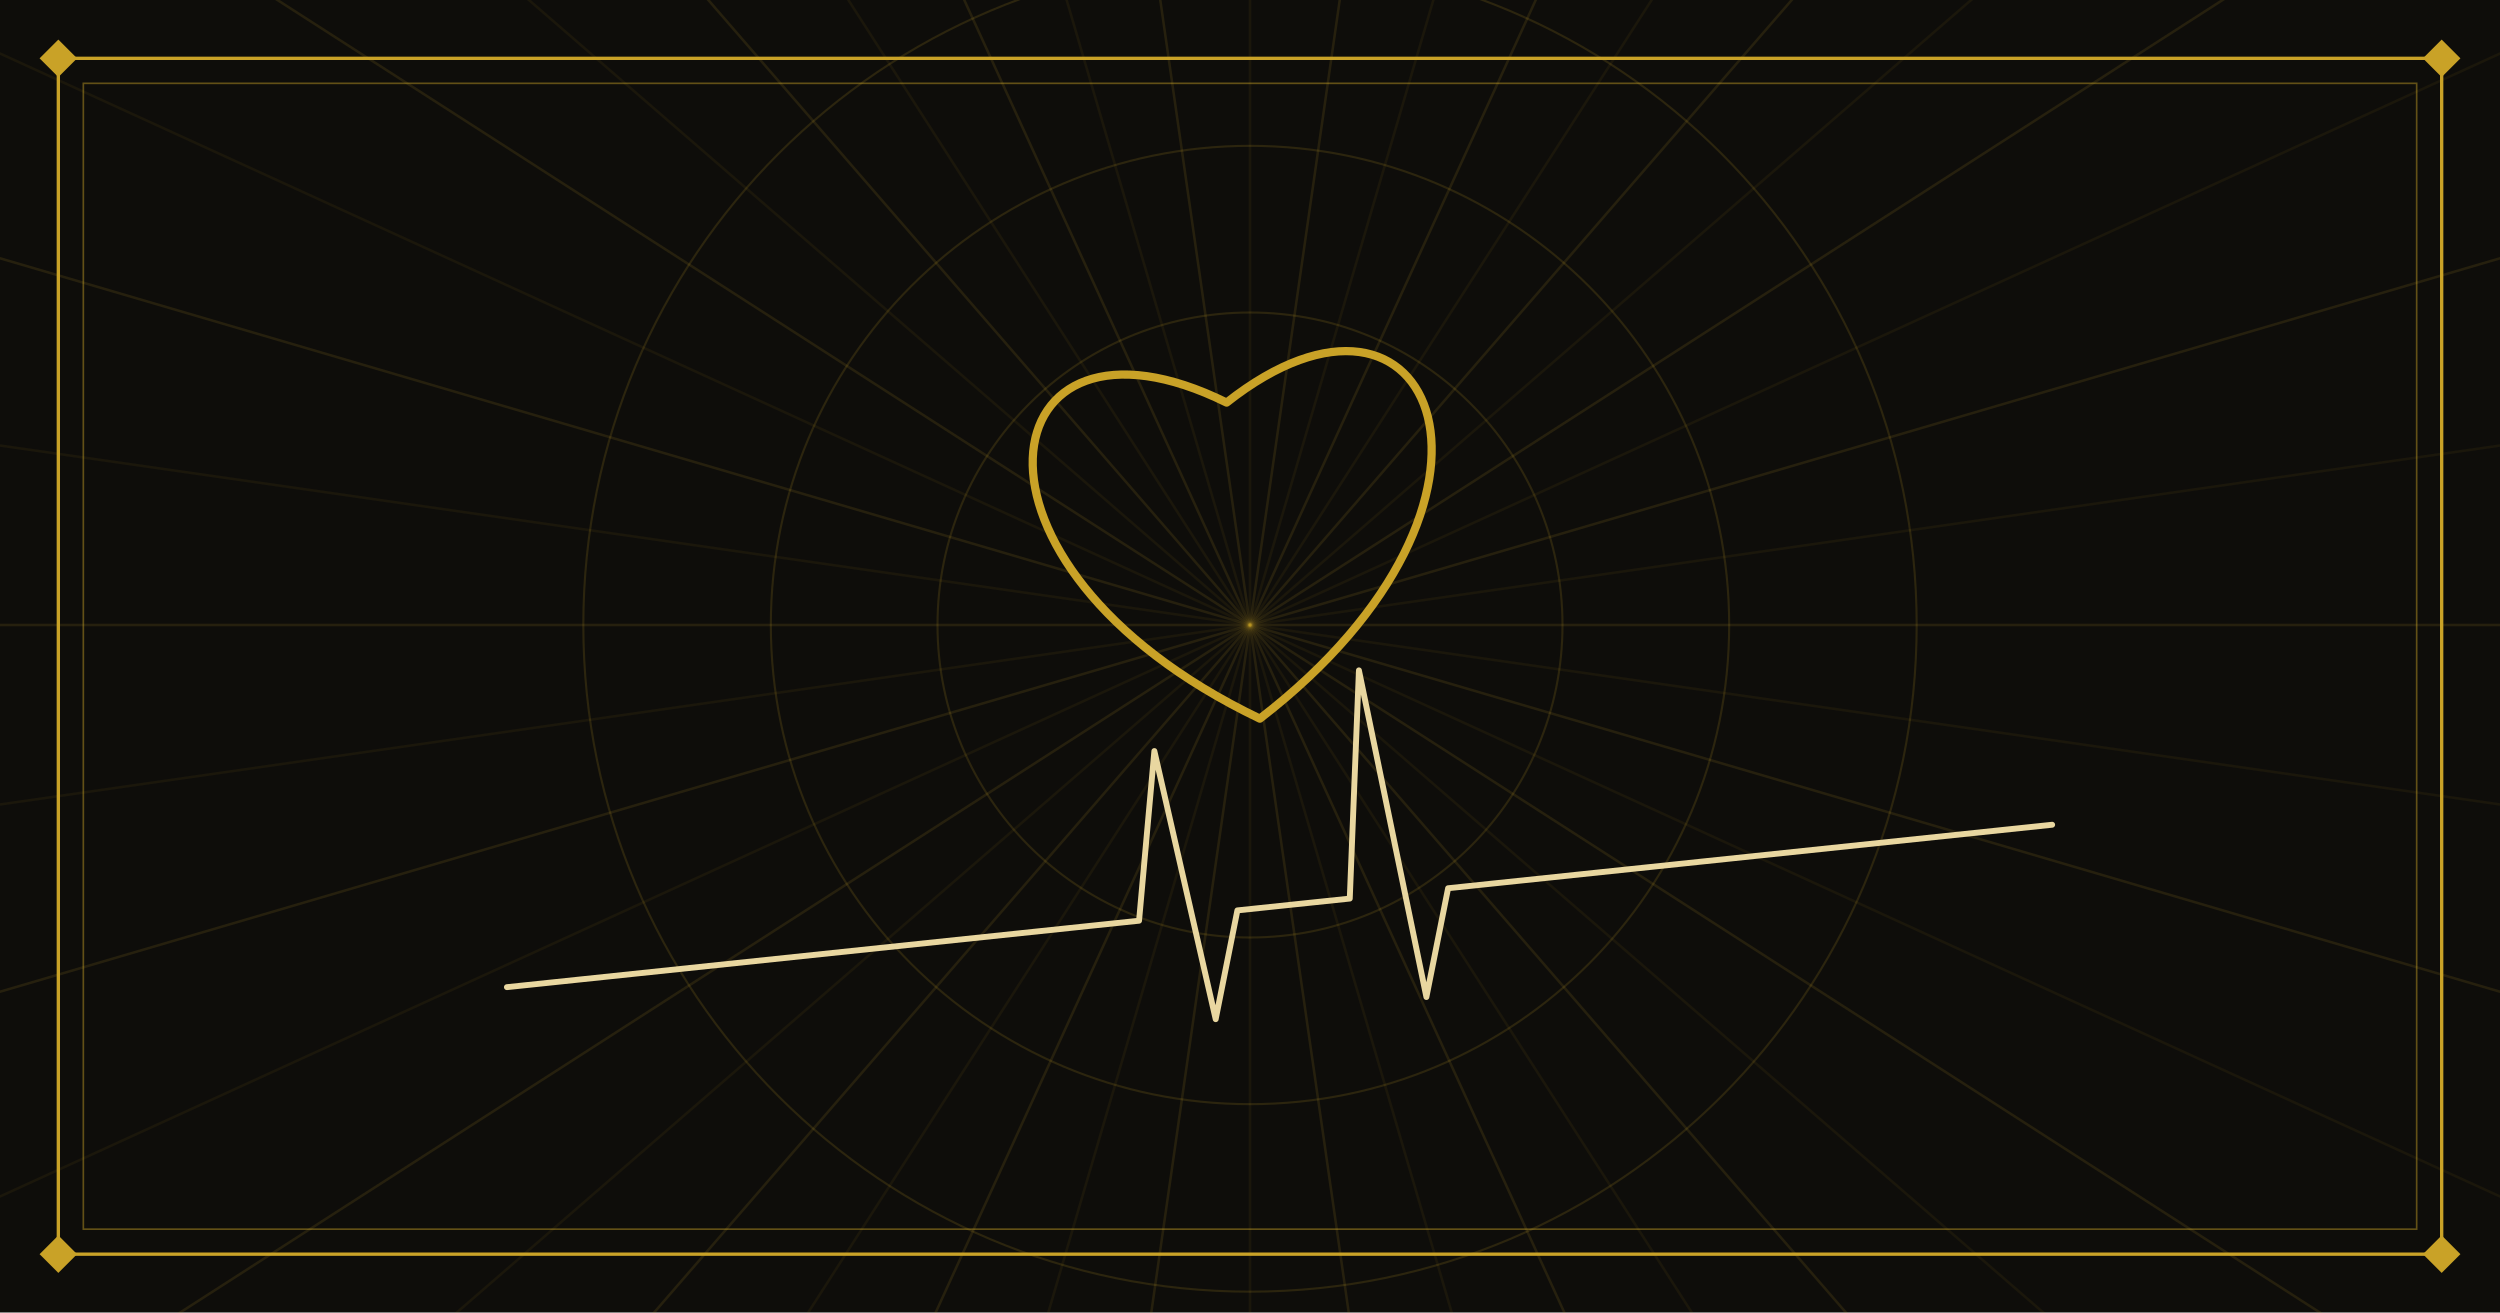
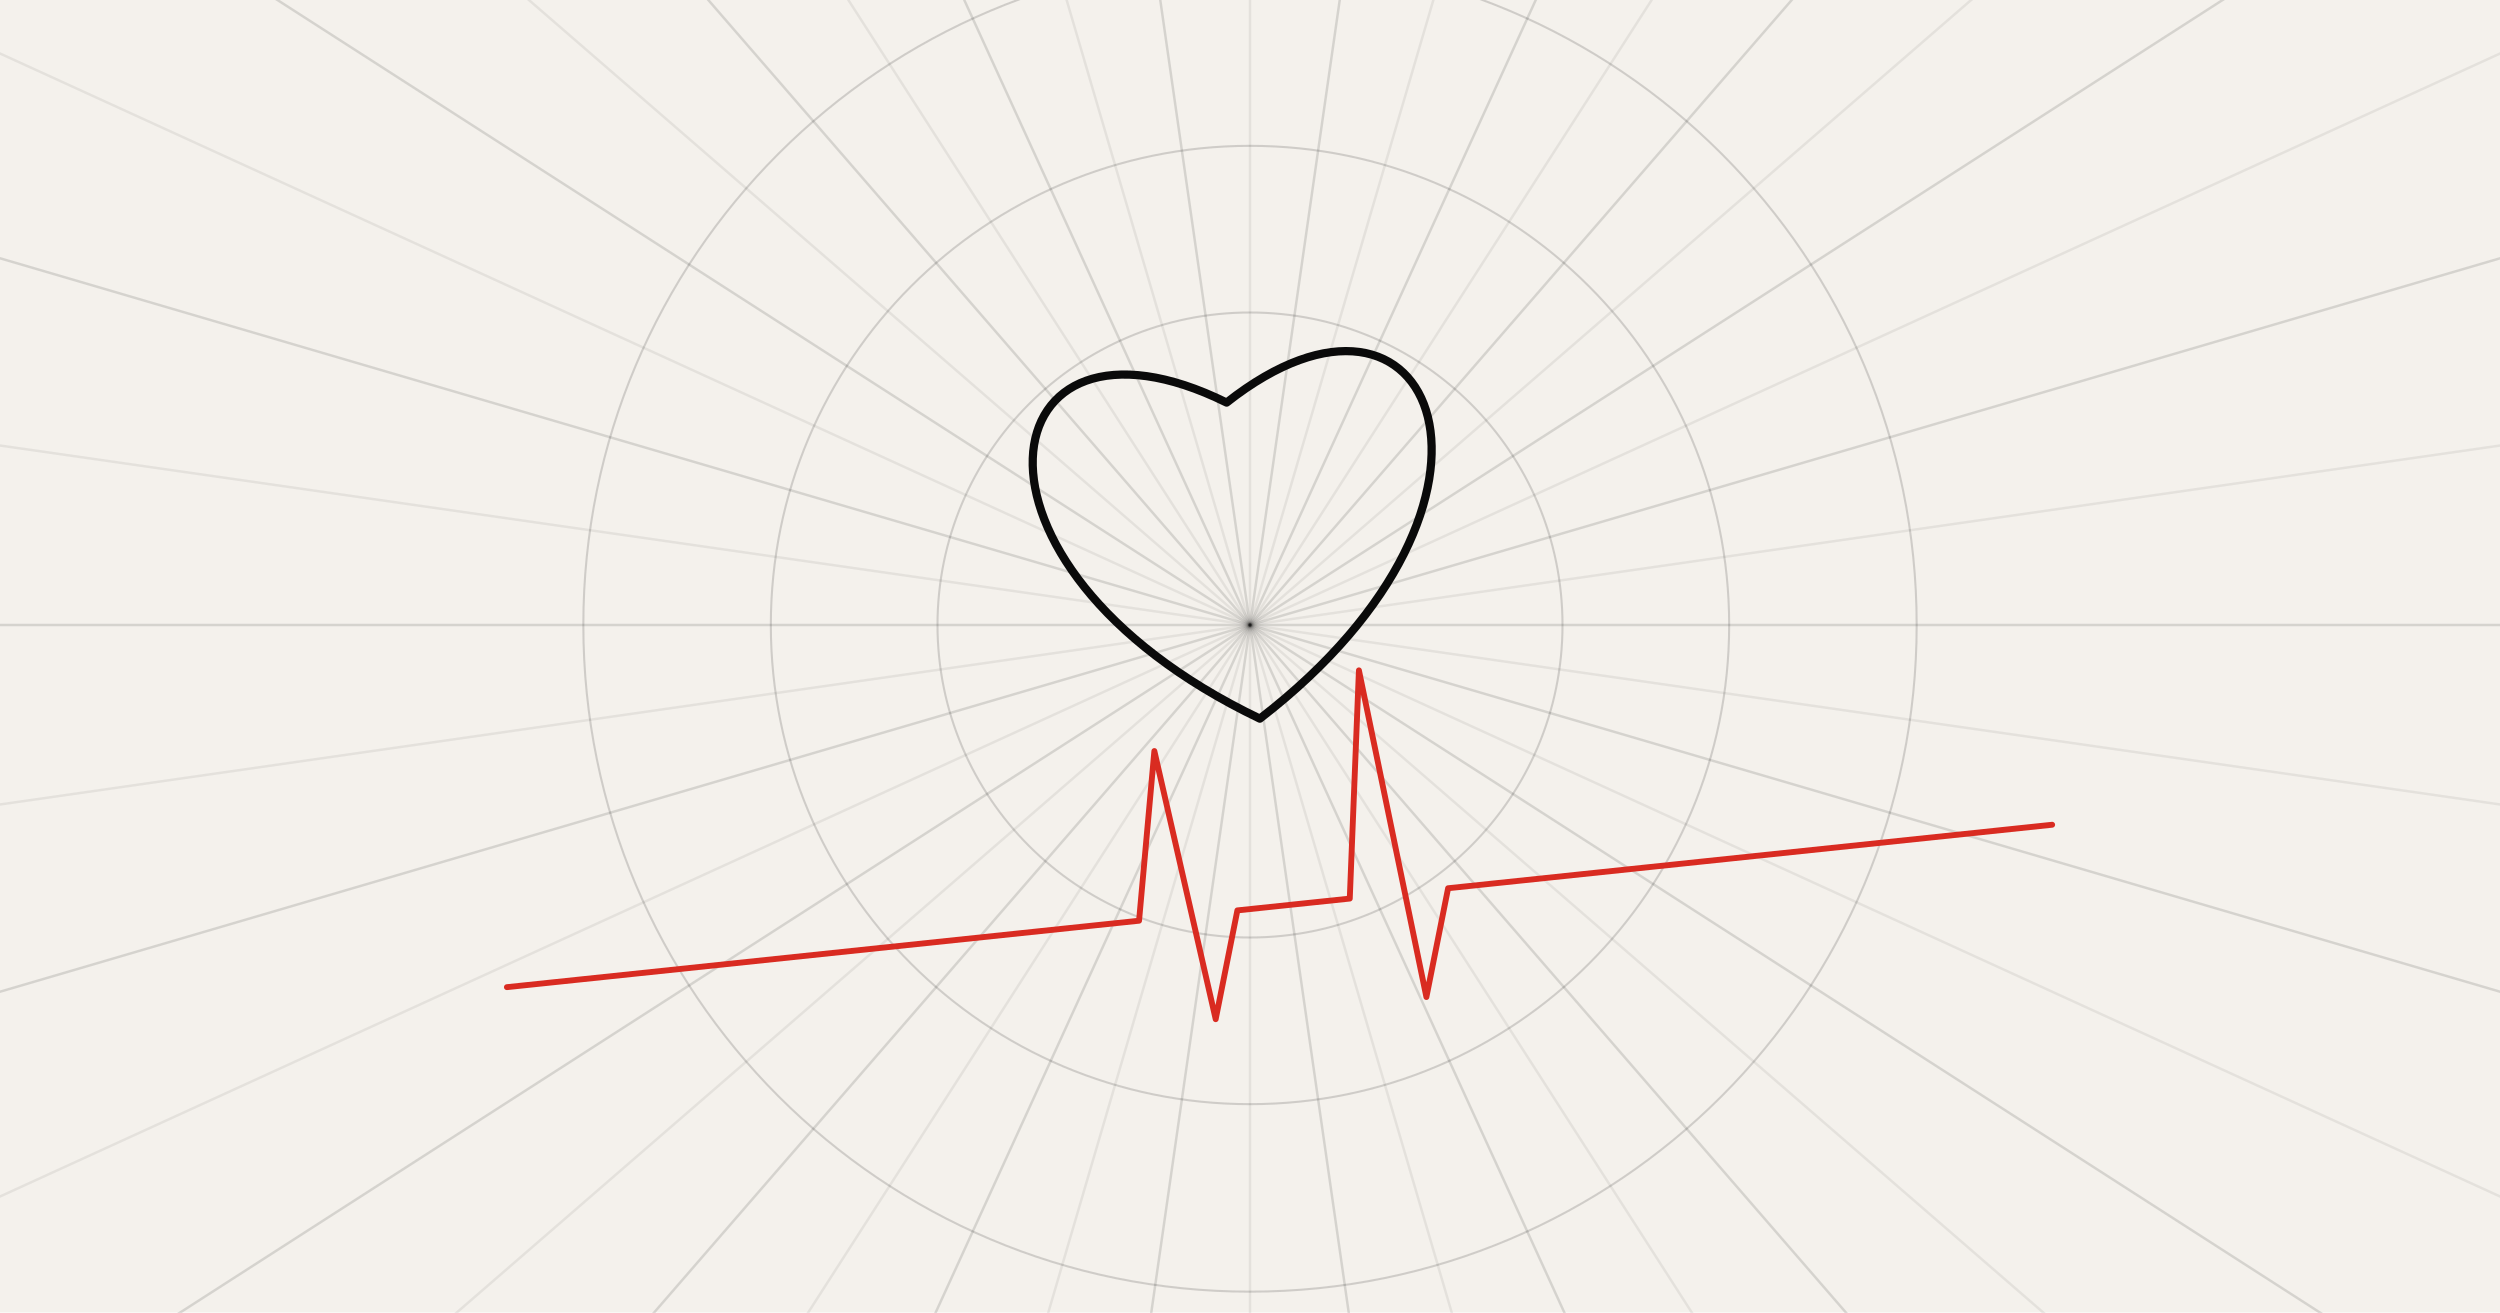
<svg xmlns="http://www.w3.org/2000/svg" viewBox="0 0 1200 630" width="1200" height="630">
-   <rect width="1200" height="630" fill="#0E0D0A" />
-   <line x1="600" y1="300" x2="2000" y2="300" stroke="#C9A227" stroke-opacity="0.13" stroke-width="1.2" />
-   <line x1="600" y1="300" x2="1986" y2="499" stroke="#C9A227" stroke-opacity="0.07" stroke-width="1.2" />
-   <line x1="600" y1="300" x2="1943" y2="694" stroke="#C9A227" stroke-opacity="0.13" stroke-width="1.2" />
-   <line x1="600" y1="300" x2="1873" y2="882" stroke="#C9A227" stroke-opacity="0.07" stroke-width="1.2" />
-   <line x1="600" y1="300" x2="1778" y2="1057" stroke="#C9A227" stroke-opacity="0.13" stroke-width="1.2" />
-   <line x1="600" y1="300" x2="1658" y2="1217" stroke="#C9A227" stroke-opacity="0.07" stroke-width="1.2" />
-   <line x1="600" y1="300" x2="1517" y2="1358" stroke="#C9A227" stroke-opacity="0.13" stroke-width="1.2" />
-   <line x1="600" y1="300" x2="1357" y2="1478" stroke="#C9A227" stroke-opacity="0.07" stroke-width="1.2" />
-   <line x1="600" y1="300" x2="1182" y2="1573" stroke="#C9A227" stroke-opacity="0.13" stroke-width="1.2" />
-   <line x1="600" y1="300" x2="994" y2="1643" stroke="#C9A227" stroke-opacity="0.07" stroke-width="1.2" />
-   <line x1="600" y1="300" x2="799" y2="1686" stroke="#C9A227" stroke-opacity="0.13" stroke-width="1.2" />
-   <line x1="600" y1="300" x2="600" y2="1700" stroke="#C9A227" stroke-opacity="0.07" stroke-width="1.2" />
-   <line x1="600" y1="300" x2="401" y2="1686" stroke="#C9A227" stroke-opacity="0.13" stroke-width="1.2" />
-   <line x1="600" y1="300" x2="206" y2="1643" stroke="#C9A227" stroke-opacity="0.07" stroke-width="1.2" />
-   <line x1="600" y1="300" x2="18" y2="1573" stroke="#C9A227" stroke-opacity="0.13" stroke-width="1.2" />
-   <line x1="600" y1="300" x2="-157" y2="1478" stroke="#C9A227" stroke-opacity="0.07" stroke-width="1.2" />
-   <line x1="600" y1="300" x2="-317" y2="1358" stroke="#C9A227" stroke-opacity="0.13" stroke-width="1.2" />
-   <line x1="600" y1="300" x2="-458" y2="1217" stroke="#C9A227" stroke-opacity="0.07" stroke-width="1.2" />
-   <line x1="600" y1="300" x2="-578" y2="1057" stroke="#C9A227" stroke-opacity="0.13" stroke-width="1.2" />
-   <line x1="600" y1="300" x2="-673" y2="882" stroke="#C9A227" stroke-opacity="0.07" stroke-width="1.2" />
-   <line x1="600" y1="300" x2="-743" y2="694" stroke="#C9A227" stroke-opacity="0.13" stroke-width="1.2" />
-   <line x1="600" y1="300" x2="-786" y2="499" stroke="#C9A227" stroke-opacity="0.07" stroke-width="1.2" />
-   <line x1="600" y1="300" x2="-800" y2="300" stroke="#C9A227" stroke-opacity="0.13" stroke-width="1.2" />
-   <line x1="600" y1="300" x2="-786" y2="101" stroke="#C9A227" stroke-opacity="0.07" stroke-width="1.2" />
-   <line x1="600" y1="300" x2="-743" y2="-94" stroke="#C9A227" stroke-opacity="0.13" stroke-width="1.2" />
-   <line x1="600" y1="300" x2="-673" y2="-282" stroke="#C9A227" stroke-opacity="0.07" stroke-width="1.2" />
-   <line x1="600" y1="300" x2="-578" y2="-457" stroke="#C9A227" stroke-opacity="0.13" stroke-width="1.2" />
-   <line x1="600" y1="300" x2="-458" y2="-617" stroke="#C9A227" stroke-opacity="0.07" stroke-width="1.2" />
-   <line x1="600" y1="300" x2="-317" y2="-758" stroke="#C9A227" stroke-opacity="0.13" stroke-width="1.2" />
-   <line x1="600" y1="300" x2="-157" y2="-878" stroke="#C9A227" stroke-opacity="0.07" stroke-width="1.2" />
-   <line x1="600" y1="300" x2="18" y2="-973" stroke="#C9A227" stroke-opacity="0.13" stroke-width="1.2" />
-   <line x1="600" y1="300" x2="206" y2="-1043" stroke="#C9A227" stroke-opacity="0.07" stroke-width="1.2" />
-   <line x1="600" y1="300" x2="401" y2="-1086" stroke="#C9A227" stroke-opacity="0.13" stroke-width="1.2" />
-   <line x1="600" y1="300" x2="600" y2="-1100" stroke="#C9A227" stroke-opacity="0.07" stroke-width="1.2" />
-   <line x1="600" y1="300" x2="799" y2="-1086" stroke="#C9A227" stroke-opacity="0.13" stroke-width="1.2" />
-   <line x1="600" y1="300" x2="994" y2="-1043" stroke="#C9A227" stroke-opacity="0.07" stroke-width="1.2" />
-   <line x1="600" y1="300" x2="1182" y2="-973" stroke="#C9A227" stroke-opacity="0.13" stroke-width="1.2" />
-   <line x1="600" y1="300" x2="1357" y2="-878" stroke="#C9A227" stroke-opacity="0.07" stroke-width="1.2" />
-   <line x1="600" y1="300" x2="1517" y2="-758" stroke="#C9A227" stroke-opacity="0.13" stroke-width="1.2" />
-   <line x1="600" y1="300" x2="1658" y2="-617" stroke="#C9A227" stroke-opacity="0.07" stroke-width="1.2" />
-   <line x1="600" y1="300" x2="1778" y2="-457" stroke="#C9A227" stroke-opacity="0.13" stroke-width="1.2" />
-   <line x1="600" y1="300" x2="1873" y2="-282" stroke="#C9A227" stroke-opacity="0.07" stroke-width="1.2" />
-   <line x1="600" y1="300" x2="1943" y2="-94" stroke="#C9A227" stroke-opacity="0.13" stroke-width="1.2" />
-   <line x1="600" y1="300" x2="1986" y2="101" stroke="#C9A227" stroke-opacity="0.07" stroke-width="1.2" />
-   <circle cx="600" cy="300" r="150" fill="none" stroke="#C9A227" stroke-opacity="0.16" stroke-width="1" />
-   <circle cx="600" cy="300" r="230" fill="none" stroke="#C9A227" stroke-opacity="0.16" stroke-width="1" />
-   <circle cx="600" cy="300" r="320" fill="none" stroke="#C9A227" stroke-opacity="0.16" stroke-width="1" />
-   <rect x="28" y="28" width="1144" height="574" fill="none" stroke="#C9A227" stroke-width="1.6" />
-   <rect x="40" y="40" width="1120" height="550" fill="none" stroke="#C9A227" stroke-opacity="0.45" stroke-width="0.8" />
-   <path d="M28 19 L37 28 L28 37 L19 28 Z" fill="#C9A227" />
-   <path d="M1172 19 L1181 28 L1172 37 L1163 28 Z" fill="#C9A227" />
-   <path d="M28 593 L37 602 L28 611 L19 602 Z" fill="#C9A227" />
-   <path d="M1172 593 L1181 602 L1172 611 L1163 602 Z" fill="#C9A227" />
-   <g transform="translate(600 300) rotate(-6) scale(1.13)" fill="none" stroke="#C9A227" stroke-width="3" stroke-linecap="round" stroke-linejoin="round">
+   <rect width="1200" height="630" fill="#F4F1EC" />
+   <line x1="600" y1="300" x2="2000" y2="300" stroke="#0A0A0A" stroke-opacity="0.13" stroke-width="1.2" />
+   <line x1="600" y1="300" x2="1986" y2="499" stroke="#0A0A0A" stroke-opacity="0.07" stroke-width="1.2" />
+   <line x1="600" y1="300" x2="1943" y2="694" stroke="#0A0A0A" stroke-opacity="0.13" stroke-width="1.2" />
+   <line x1="600" y1="300" x2="1873" y2="882" stroke="#0A0A0A" stroke-opacity="0.07" stroke-width="1.2" />
+   <line x1="600" y1="300" x2="1778" y2="1057" stroke="#0A0A0A" stroke-opacity="0.13" stroke-width="1.2" />
+   <line x1="600" y1="300" x2="1658" y2="1217" stroke="#0A0A0A" stroke-opacity="0.07" stroke-width="1.2" />
+   <line x1="600" y1="300" x2="1517" y2="1358" stroke="#0A0A0A" stroke-opacity="0.13" stroke-width="1.2" />
+   <line x1="600" y1="300" x2="1357" y2="1478" stroke="#0A0A0A" stroke-opacity="0.07" stroke-width="1.2" />
+   <line x1="600" y1="300" x2="1182" y2="1573" stroke="#0A0A0A" stroke-opacity="0.13" stroke-width="1.2" />
+   <line x1="600" y1="300" x2="994" y2="1643" stroke="#0A0A0A" stroke-opacity="0.07" stroke-width="1.2" />
+   <line x1="600" y1="300" x2="799" y2="1686" stroke="#0A0A0A" stroke-opacity="0.13" stroke-width="1.2" />
+   <line x1="600" y1="300" x2="600" y2="1700" stroke="#0A0A0A" stroke-opacity="0.07" stroke-width="1.2" />
+   <line x1="600" y1="300" x2="401" y2="1686" stroke="#0A0A0A" stroke-opacity="0.13" stroke-width="1.2" />
+   <line x1="600" y1="300" x2="206" y2="1643" stroke="#0A0A0A" stroke-opacity="0.07" stroke-width="1.2" />
+   <line x1="600" y1="300" x2="18" y2="1573" stroke="#0A0A0A" stroke-opacity="0.13" stroke-width="1.2" />
+   <line x1="600" y1="300" x2="-157" y2="1478" stroke="#0A0A0A" stroke-opacity="0.07" stroke-width="1.2" />
+   <line x1="600" y1="300" x2="-317" y2="1358" stroke="#0A0A0A" stroke-opacity="0.13" stroke-width="1.2" />
+   <line x1="600" y1="300" x2="-458" y2="1217" stroke="#0A0A0A" stroke-opacity="0.07" stroke-width="1.2" />
+   <line x1="600" y1="300" x2="-578" y2="1057" stroke="#0A0A0A" stroke-opacity="0.13" stroke-width="1.2" />
+   <line x1="600" y1="300" x2="-673" y2="882" stroke="#0A0A0A" stroke-opacity="0.07" stroke-width="1.2" />
+   <line x1="600" y1="300" x2="-743" y2="694" stroke="#0A0A0A" stroke-opacity="0.13" stroke-width="1.2" />
+   <line x1="600" y1="300" x2="-786" y2="499" stroke="#0A0A0A" stroke-opacity="0.07" stroke-width="1.2" />
+   <line x1="600" y1="300" x2="-800" y2="300" stroke="#0A0A0A" stroke-opacity="0.13" stroke-width="1.2" />
+   <line x1="600" y1="300" x2="-786" y2="101" stroke="#0A0A0A" stroke-opacity="0.07" stroke-width="1.2" />
+   <line x1="600" y1="300" x2="-743" y2="-94" stroke="#0A0A0A" stroke-opacity="0.13" stroke-width="1.2" />
+   <line x1="600" y1="300" x2="-673" y2="-282" stroke="#0A0A0A" stroke-opacity="0.07" stroke-width="1.2" />
+   <line x1="600" y1="300" x2="-578" y2="-457" stroke="#0A0A0A" stroke-opacity="0.13" stroke-width="1.2" />
+   <line x1="600" y1="300" x2="-458" y2="-617" stroke="#0A0A0A" stroke-opacity="0.07" stroke-width="1.2" />
+   <line x1="600" y1="300" x2="-317" y2="-758" stroke="#0A0A0A" stroke-opacity="0.13" stroke-width="1.2" />
+   <line x1="600" y1="300" x2="-157" y2="-878" stroke="#0A0A0A" stroke-opacity="0.07" stroke-width="1.2" />
+   <line x1="600" y1="300" x2="18" y2="-973" stroke="#0A0A0A" stroke-opacity="0.13" stroke-width="1.2" />
+   <line x1="600" y1="300" x2="206" y2="-1043" stroke="#0A0A0A" stroke-opacity="0.07" stroke-width="1.2" />
+   <line x1="600" y1="300" x2="401" y2="-1086" stroke="#0A0A0A" stroke-opacity="0.13" stroke-width="1.2" />
+   <line x1="600" y1="300" x2="600" y2="-1100" stroke="#0A0A0A" stroke-opacity="0.07" stroke-width="1.2" />
+   <line x1="600" y1="300" x2="799" y2="-1086" stroke="#0A0A0A" stroke-opacity="0.13" stroke-width="1.2" />
+   <line x1="600" y1="300" x2="994" y2="-1043" stroke="#0A0A0A" stroke-opacity="0.07" stroke-width="1.2" />
+   <line x1="600" y1="300" x2="1182" y2="-973" stroke="#0A0A0A" stroke-opacity="0.13" stroke-width="1.2" />
+   <line x1="600" y1="300" x2="1357" y2="-878" stroke="#0A0A0A" stroke-opacity="0.07" stroke-width="1.2" />
+   <line x1="600" y1="300" x2="1517" y2="-758" stroke="#0A0A0A" stroke-opacity="0.13" stroke-width="1.2" />
+   <line x1="600" y1="300" x2="1658" y2="-617" stroke="#0A0A0A" stroke-opacity="0.07" stroke-width="1.2" />
+   <line x1="600" y1="300" x2="1778" y2="-457" stroke="#0A0A0A" stroke-opacity="0.13" stroke-width="1.2" />
+   <line x1="600" y1="300" x2="1873" y2="-282" stroke="#0A0A0A" stroke-opacity="0.07" stroke-width="1.2" />
+   <line x1="600" y1="300" x2="1943" y2="-94" stroke="#0A0A0A" stroke-opacity="0.13" stroke-width="1.2" />
+   <line x1="600" y1="300" x2="1986" y2="101" stroke="#0A0A0A" stroke-opacity="0.07" stroke-width="1.2" />
+   <circle cx="600" cy="300" r="150" fill="none" stroke="#0A0A0A" stroke-opacity="0.16" stroke-width="1" />
+   <circle cx="600" cy="300" r="230" fill="none" stroke="#0A0A0A" stroke-opacity="0.16" stroke-width="1" />
+   <circle cx="600" cy="300" r="320" fill="none" stroke="#0A0A0A" stroke-opacity="0.16" stroke-width="1" />
+   <g transform="translate(600 300) rotate(-6) scale(1.13)" fill="none" stroke="#0A0A0A" stroke-width="3" stroke-linecap="round" stroke-linejoin="round">
    <path d="M0 40 C-130 -40 -95 -155 0 -95 C95 -155 130 -40 0 40 Z" stroke-width="3.5" />
-     <polyline points="-330,120 -300,120 -270,120 -240,120 -210,120 -180,120 -150,120 -120,120 -90,120 -60,120 -46,49 -32,165 -18,120 0,120 30,120 44,24 58,165 72,120 90,120 120,120 150,120 180,120 210,120 240,120 270,120 300,120 330,120" stroke="#E9D7A0" stroke-width="2.5" />
+     <polyline points="-330,120 -300,120 -270,120 -240,120 -210,120 -180,120 -150,120 -120,120 -90,120 -60,120 -46,49 -32,165 -18,120 0,120 30,120 44,24 58,165 72,120 90,120 120,120 150,120 180,120 210,120 240,120 270,120 300,120 330,120" stroke="#D92B21" stroke-width="2.5" />
  </g>
</svg>
